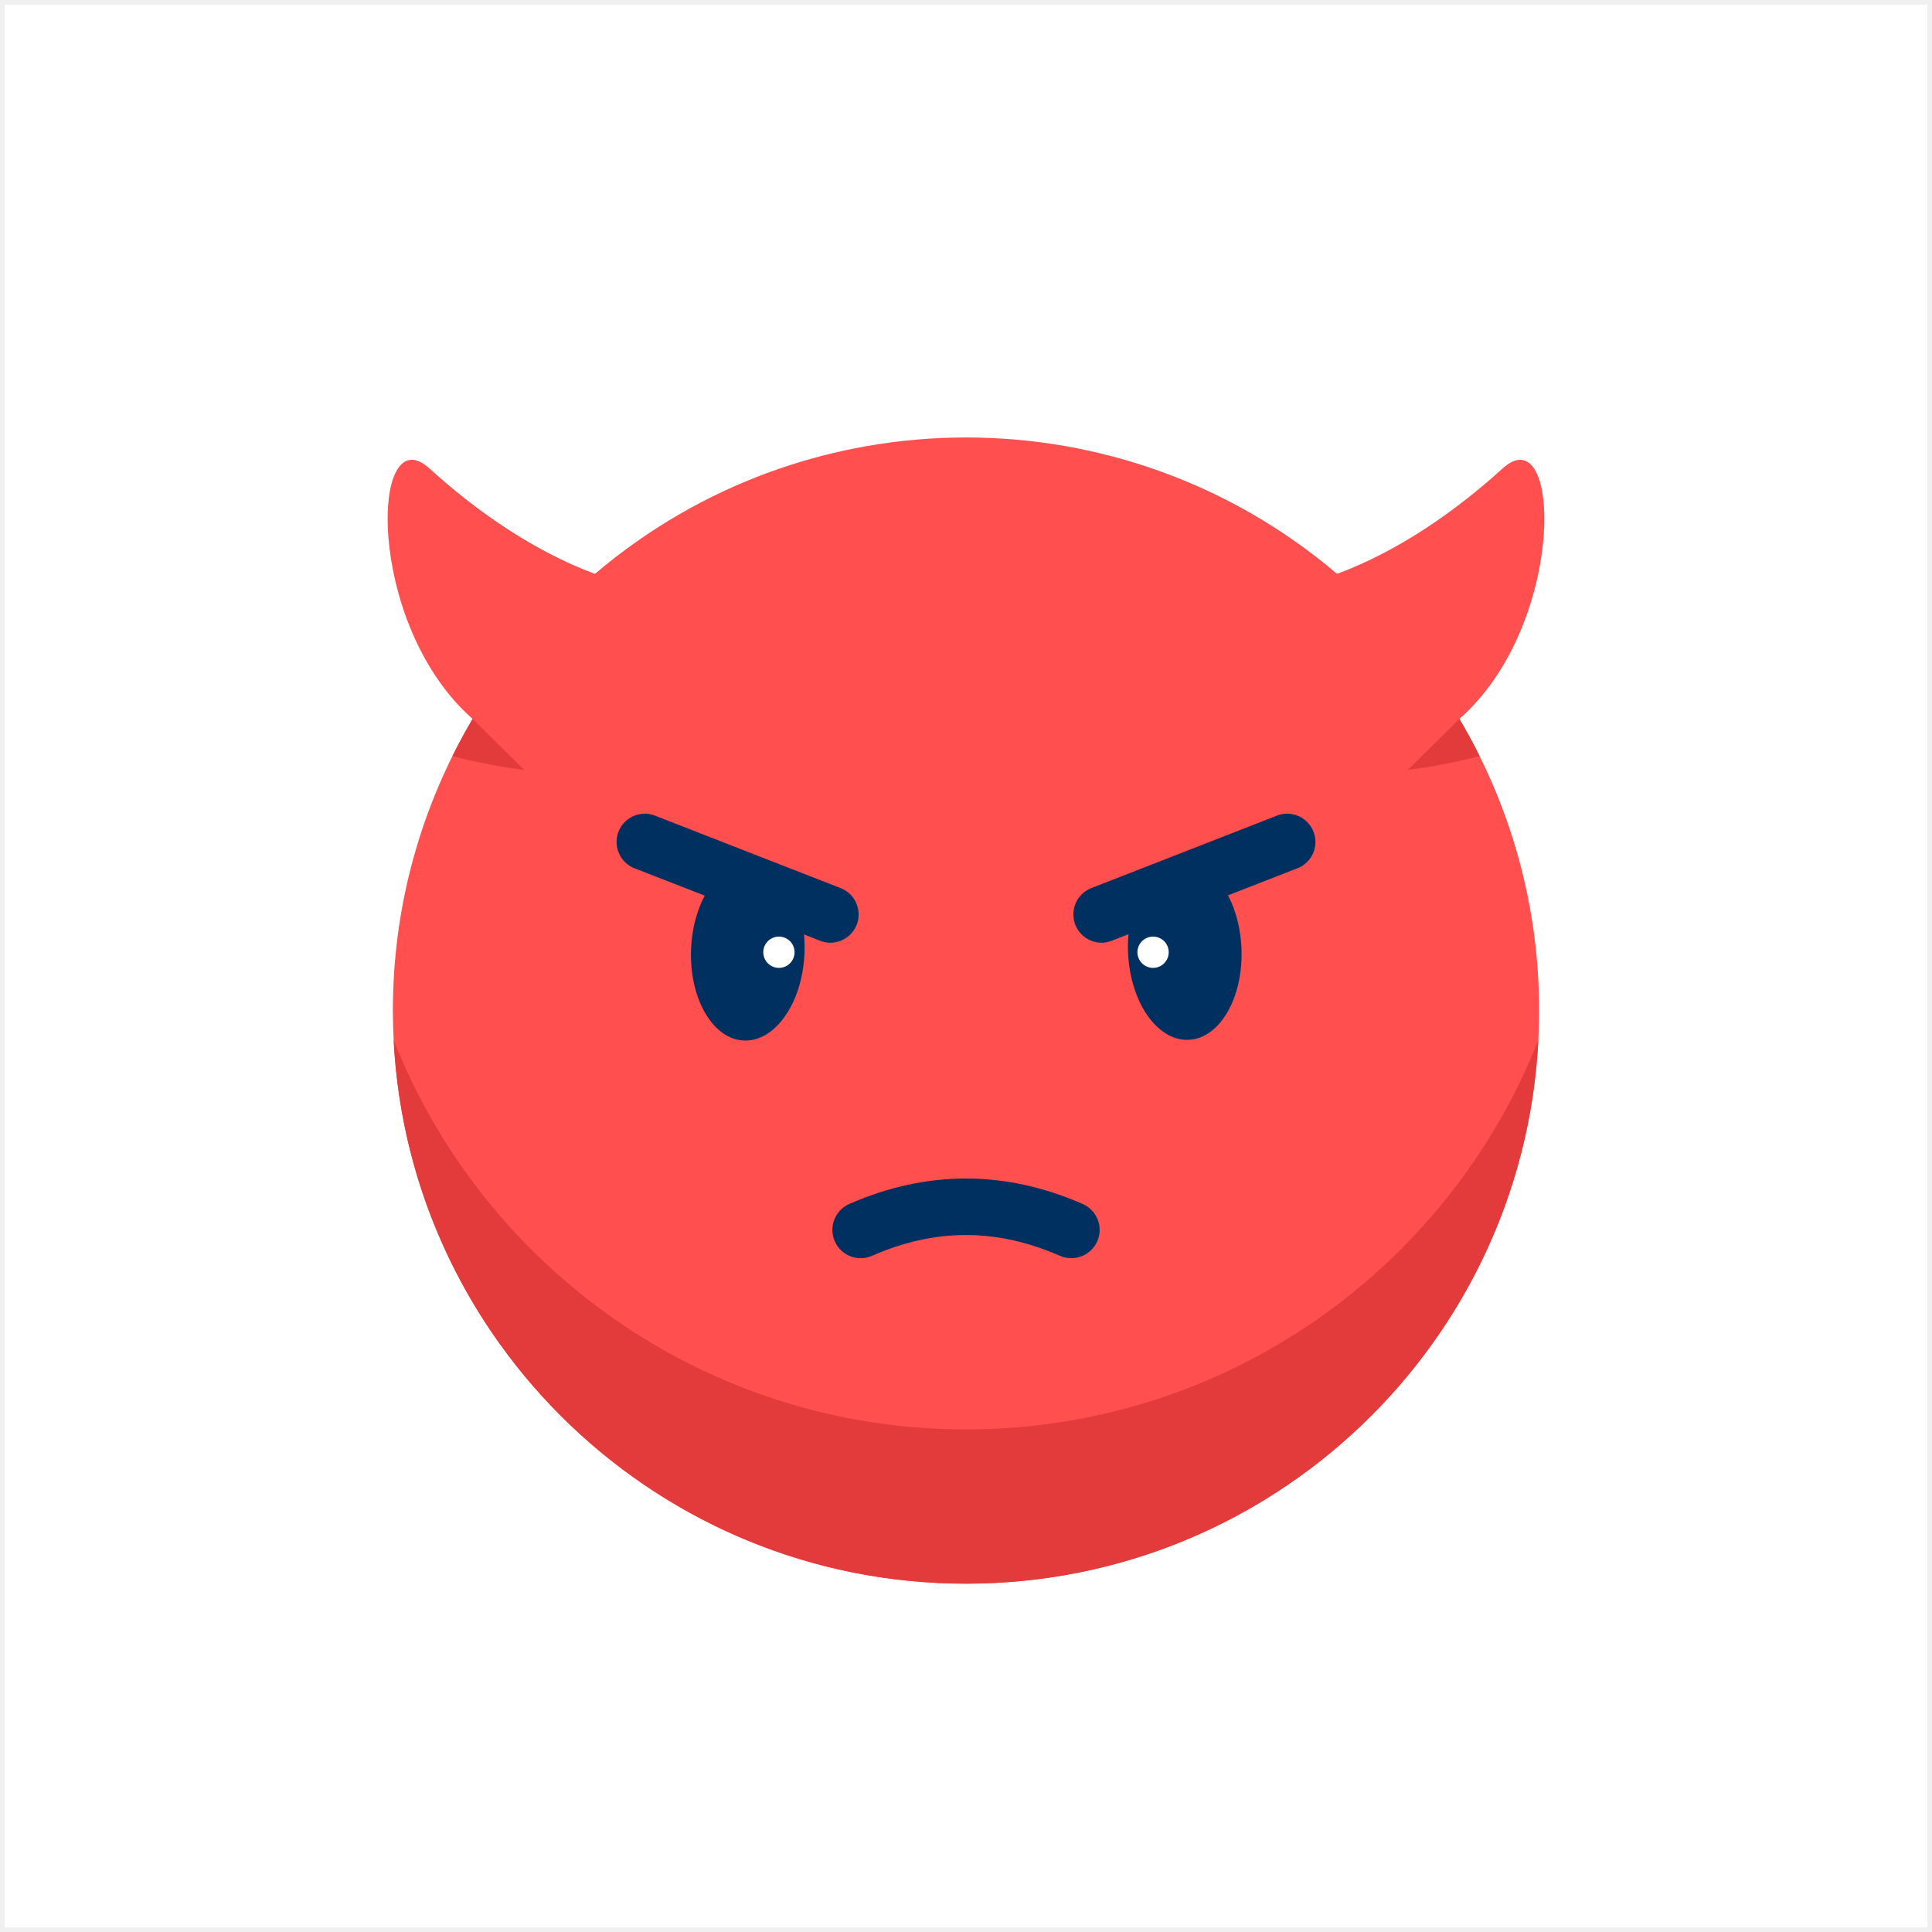
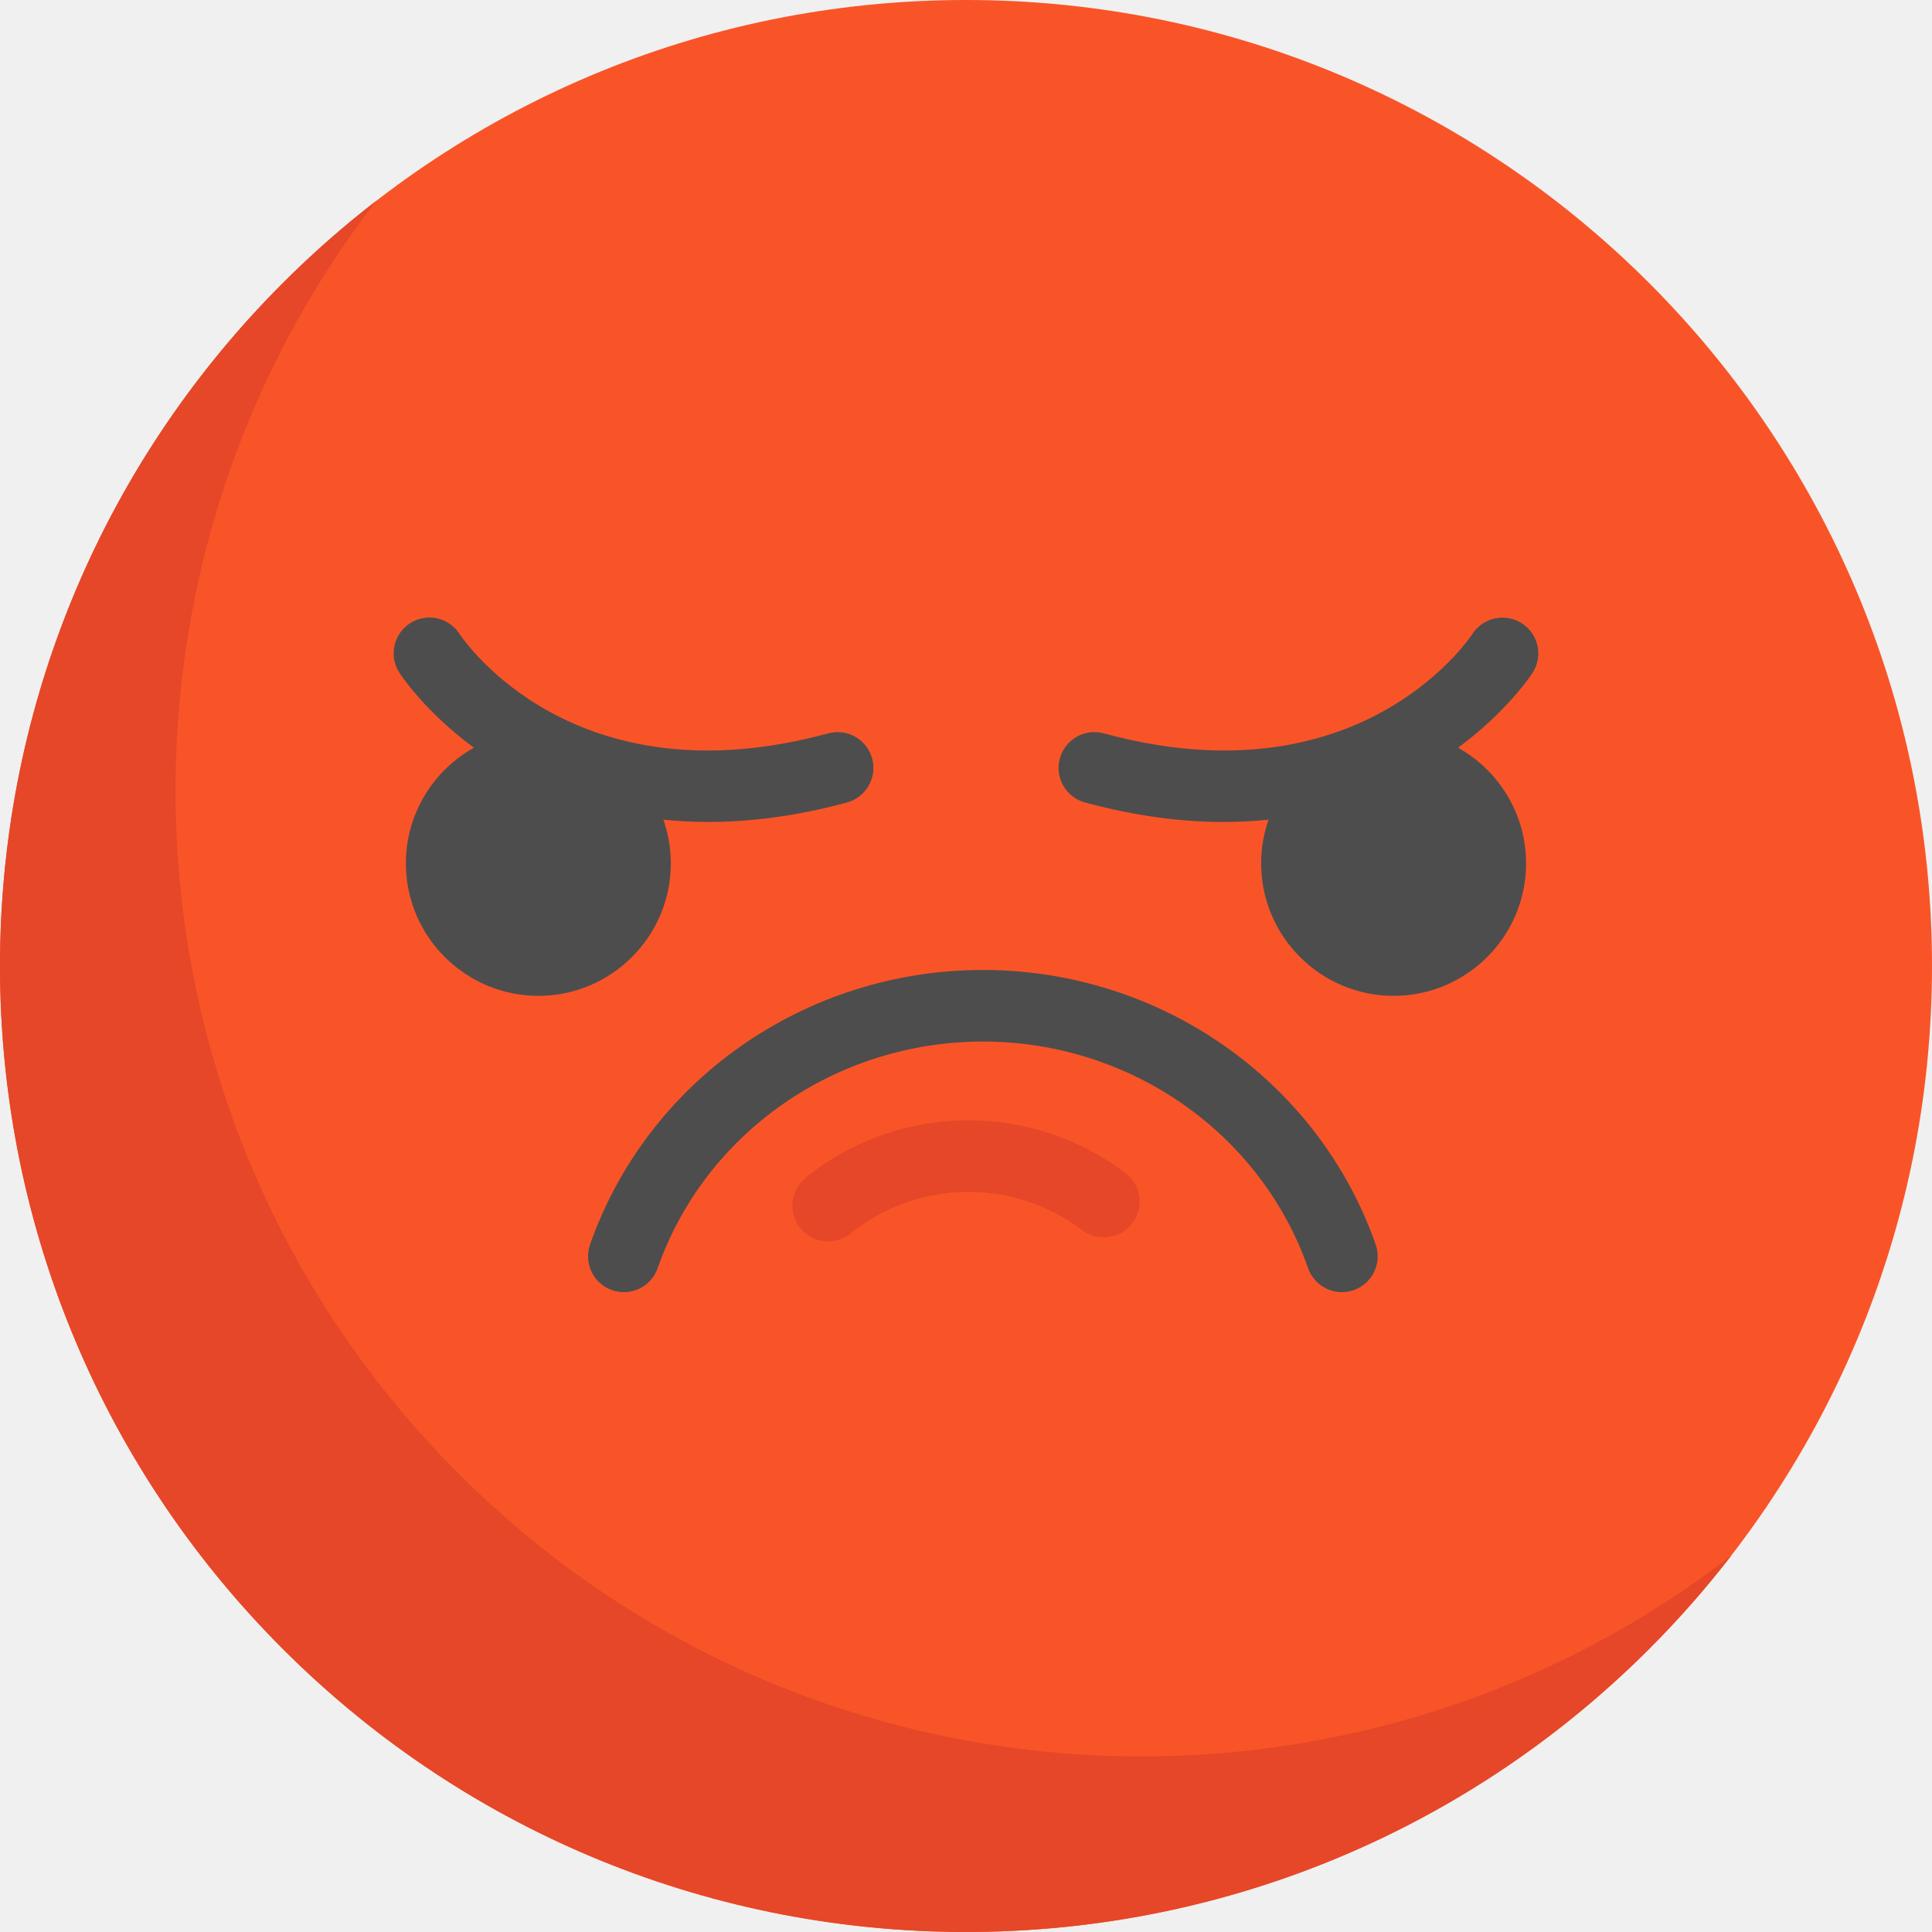
- <svg xmlns="http://www.w3.org/2000/svg" width="800px" height="800px" viewBox="0 0 2050 2050">
-   <defs>
-     <style>.cls-1{fill:#ffffff;}.cls-2{fill:#ff4f4f;}.cls-3{fill:#00305f;}.cls-4{fill:#e33b3b;}</style>
-   </defs>
-   <g data-name="Layer 1" id="Layer_1">
-     <rect class="cls-1" height="2040" width="2040" x="5" y="5" />
+ <svg xmlns="http://www.w3.org/2000/svg" height="800px" width="800px" version="1.1" id="Layer_1" viewBox="0 0 512.009 512.009" xml:space="preserve">
+   <circle style="fill:#F95428;" cx="256.004" cy="256.004" r="256.004" />
+   <g>
+     <path style="fill:#E54728;" d="M121.499,390.501C29.407,298.407,22.15,153.608,99.723,53.204   c-8.593,6.638-16.861,13.895-24.743,21.777c-99.974,99.974-99.974,262.065,0,362.038s262.065,99.974,362.038,0   c7.881-7.881,15.138-16.15,21.777-24.743C358.392,489.85,213.593,482.593,121.499,390.501z" />
+     <path style="fill:#E54728;" d="M219.484,328.985c-2.758,0-5.492-1.196-7.367-3.502c-3.306-4.065-2.692-10.043,1.374-13.349   c12.078-9.824,27.416-15.235,43.187-15.235c15.038,0,29.816,4.977,41.614,14.013c4.16,3.187,4.949,9.143,1.764,13.303   c-3.187,4.161-9.142,4.949-13.303,1.764c-8.504-6.514-19.185-10.101-30.074-10.101c-11.422,0-22.507,3.899-31.213,10.979   C223.706,328.289,221.59,328.985,219.484,328.985z" />
  </g>
-   <g data-name="Layer 3" id="Layer_3">
-     <path class="cls-2" d="M1594.2,497.2c-47.6,43.4-109.5,87.4-175.5,111.7a607.9,607.9,0,0,0-787.4,0c-66-24.3-127.9-68.3-175.5-111.7-63-57.4-68.5,165.6,45.7,265.6a605.3,605.3,0,0,0-84.6,309.5c0,335.8,272.3,608.1,608.1,608.1s608.1-272.3,608.1-608.1a605.3,605.3,0,0,0-84.6-309.5C1662.7,662.8,1657.2,439.8,1594.2,497.2Z" />
-     <ellipse class="cls-3" cx="793.2" cy="1008.9" rx="94.9" ry="60.2" transform="translate(-249.1 1757.7) rotate(-87.5)" />
-     <circle class="cls-1" cx="826.5" cy="1010.4" r="16.6" />
-     <path class="cls-3" d="M881.2,1000.3a30.1,30.1,0,0,1-10.9-2.1L674.9,921.9a30,30,0,1,1,21.8-55.8l195.4,76.3a30,30,0,0,1-10.9,57.9Z" />
-     <ellipse class="cls-3" cx="1256.8" cy="1008.9" rx="60.2" ry="94.9" transform="translate(-42.5 55.4) rotate(-2.5)" />
-     <circle class="cls-1" cx="1223.5" cy="1010.4" r="16.6" />
-     <path class="cls-3" d="M1168.8,1000.3a30,30,0,0,1-10.9-57.9l195.4-76.3a30,30,0,1,1,21.8,55.8l-195.4,76.3A30.1,30.1,0,0,1,1168.8,1000.3Z" />
-     <path class="cls-4" d="M1025,1516.7c-275.9,0-511.8-171.2-607.3-413.1,16.3,321.3,282,576.8,607.3,576.8s591-255.5,607.3-576.8C1536.8,1345.5,1300.9,1516.7,1025,1516.7Z" />
-     <path class="cls-4" d="M501.5,762.8c-7.6,12.8-14.8,26-21.4,39.4,35.2,9.8,76.2,14.8,76.2,14.8Z" />
-     <path class="cls-4" d="M1548.5,762.8c7.6,12.8,14.8,26,21.4,39.4-35.2,9.8-76.2,14.8-76.2,14.8Z" />
-     <path class="cls-3" d="M1136.7,1335a30,30,0,0,1-12-2.5c-67.1-29.4-132.3-29.4-199.4,0a30,30,0,0,1-24.1-55c82.1-36,165.5-36,247.6,0a30,30,0,0,1-12.1,57.5Z" />
+   <g>
+     <path style="fill:#4D4D4D;" d="M177.781,228.807c0-4.059-0.701-7.957-1.974-11.586c3.792,0.39,7.754,0.611,11.906,0.611   c10.99,0,23.242-1.495,36.755-5.169c5.056-1.375,8.04-6.589,6.666-11.647c-1.376-5.058-6.598-8.039-11.647-6.666   c-67.339,18.318-96.497-24.523-97.722-26.381c-2.848-4.375-8.697-5.631-13.089-2.802c-4.407,2.836-5.678,8.708-2.842,13.115   c0.316,0.493,6.677,10.214,19.755,19.873c-10.741,6.011-18.022,17.495-18.022,30.653c0,19.358,15.749,35.107,35.107,35.107   S177.781,248.166,177.781,228.807z" />
+     <path style="fill:#4D4D4D;" d="M260.482,257.053c-46.994,0-88.83,29.238-104.106,72.754c-1.735,4.944,0.867,10.359,5.811,12.096   c4.949,1.737,10.36-0.865,12.097-5.811c12.61-35.925,47.251-60.062,86.199-60.062c38.94,0,73.576,24.137,86.186,60.062   c1.371,3.906,5.037,6.35,8.953,6.349c1.043,0,2.103-0.173,3.143-0.538c4.944-1.736,7.545-7.151,5.811-12.096   C349.3,286.291,307.467,257.053,260.482,257.053z" />
+     <path style="fill:#4D4D4D;" d="M403.353,165.214c-4.375-2.85-10.245-1.608-13.116,2.753c-1.207,1.833-30.365,44.704-97.722,26.384   c-5.052-1.374-10.271,1.608-11.647,6.666c-1.375,5.057,1.609,10.271,6.666,11.647c13.516,3.675,25.764,5.169,36.755,5.169   c4.151,0,8.113-0.221,11.905-0.611c-1.273,3.63-1.974,7.526-1.974,11.586c0,19.358,15.749,35.107,35.107,35.107   s35.107-15.749,35.107-35.107c0-13.159-7.281-24.643-18.022-30.653c13.078-9.659,19.439-19.38,19.755-19.873   C408.993,173.891,407.728,168.063,403.353,165.214z" />
  </g>
</svg>
